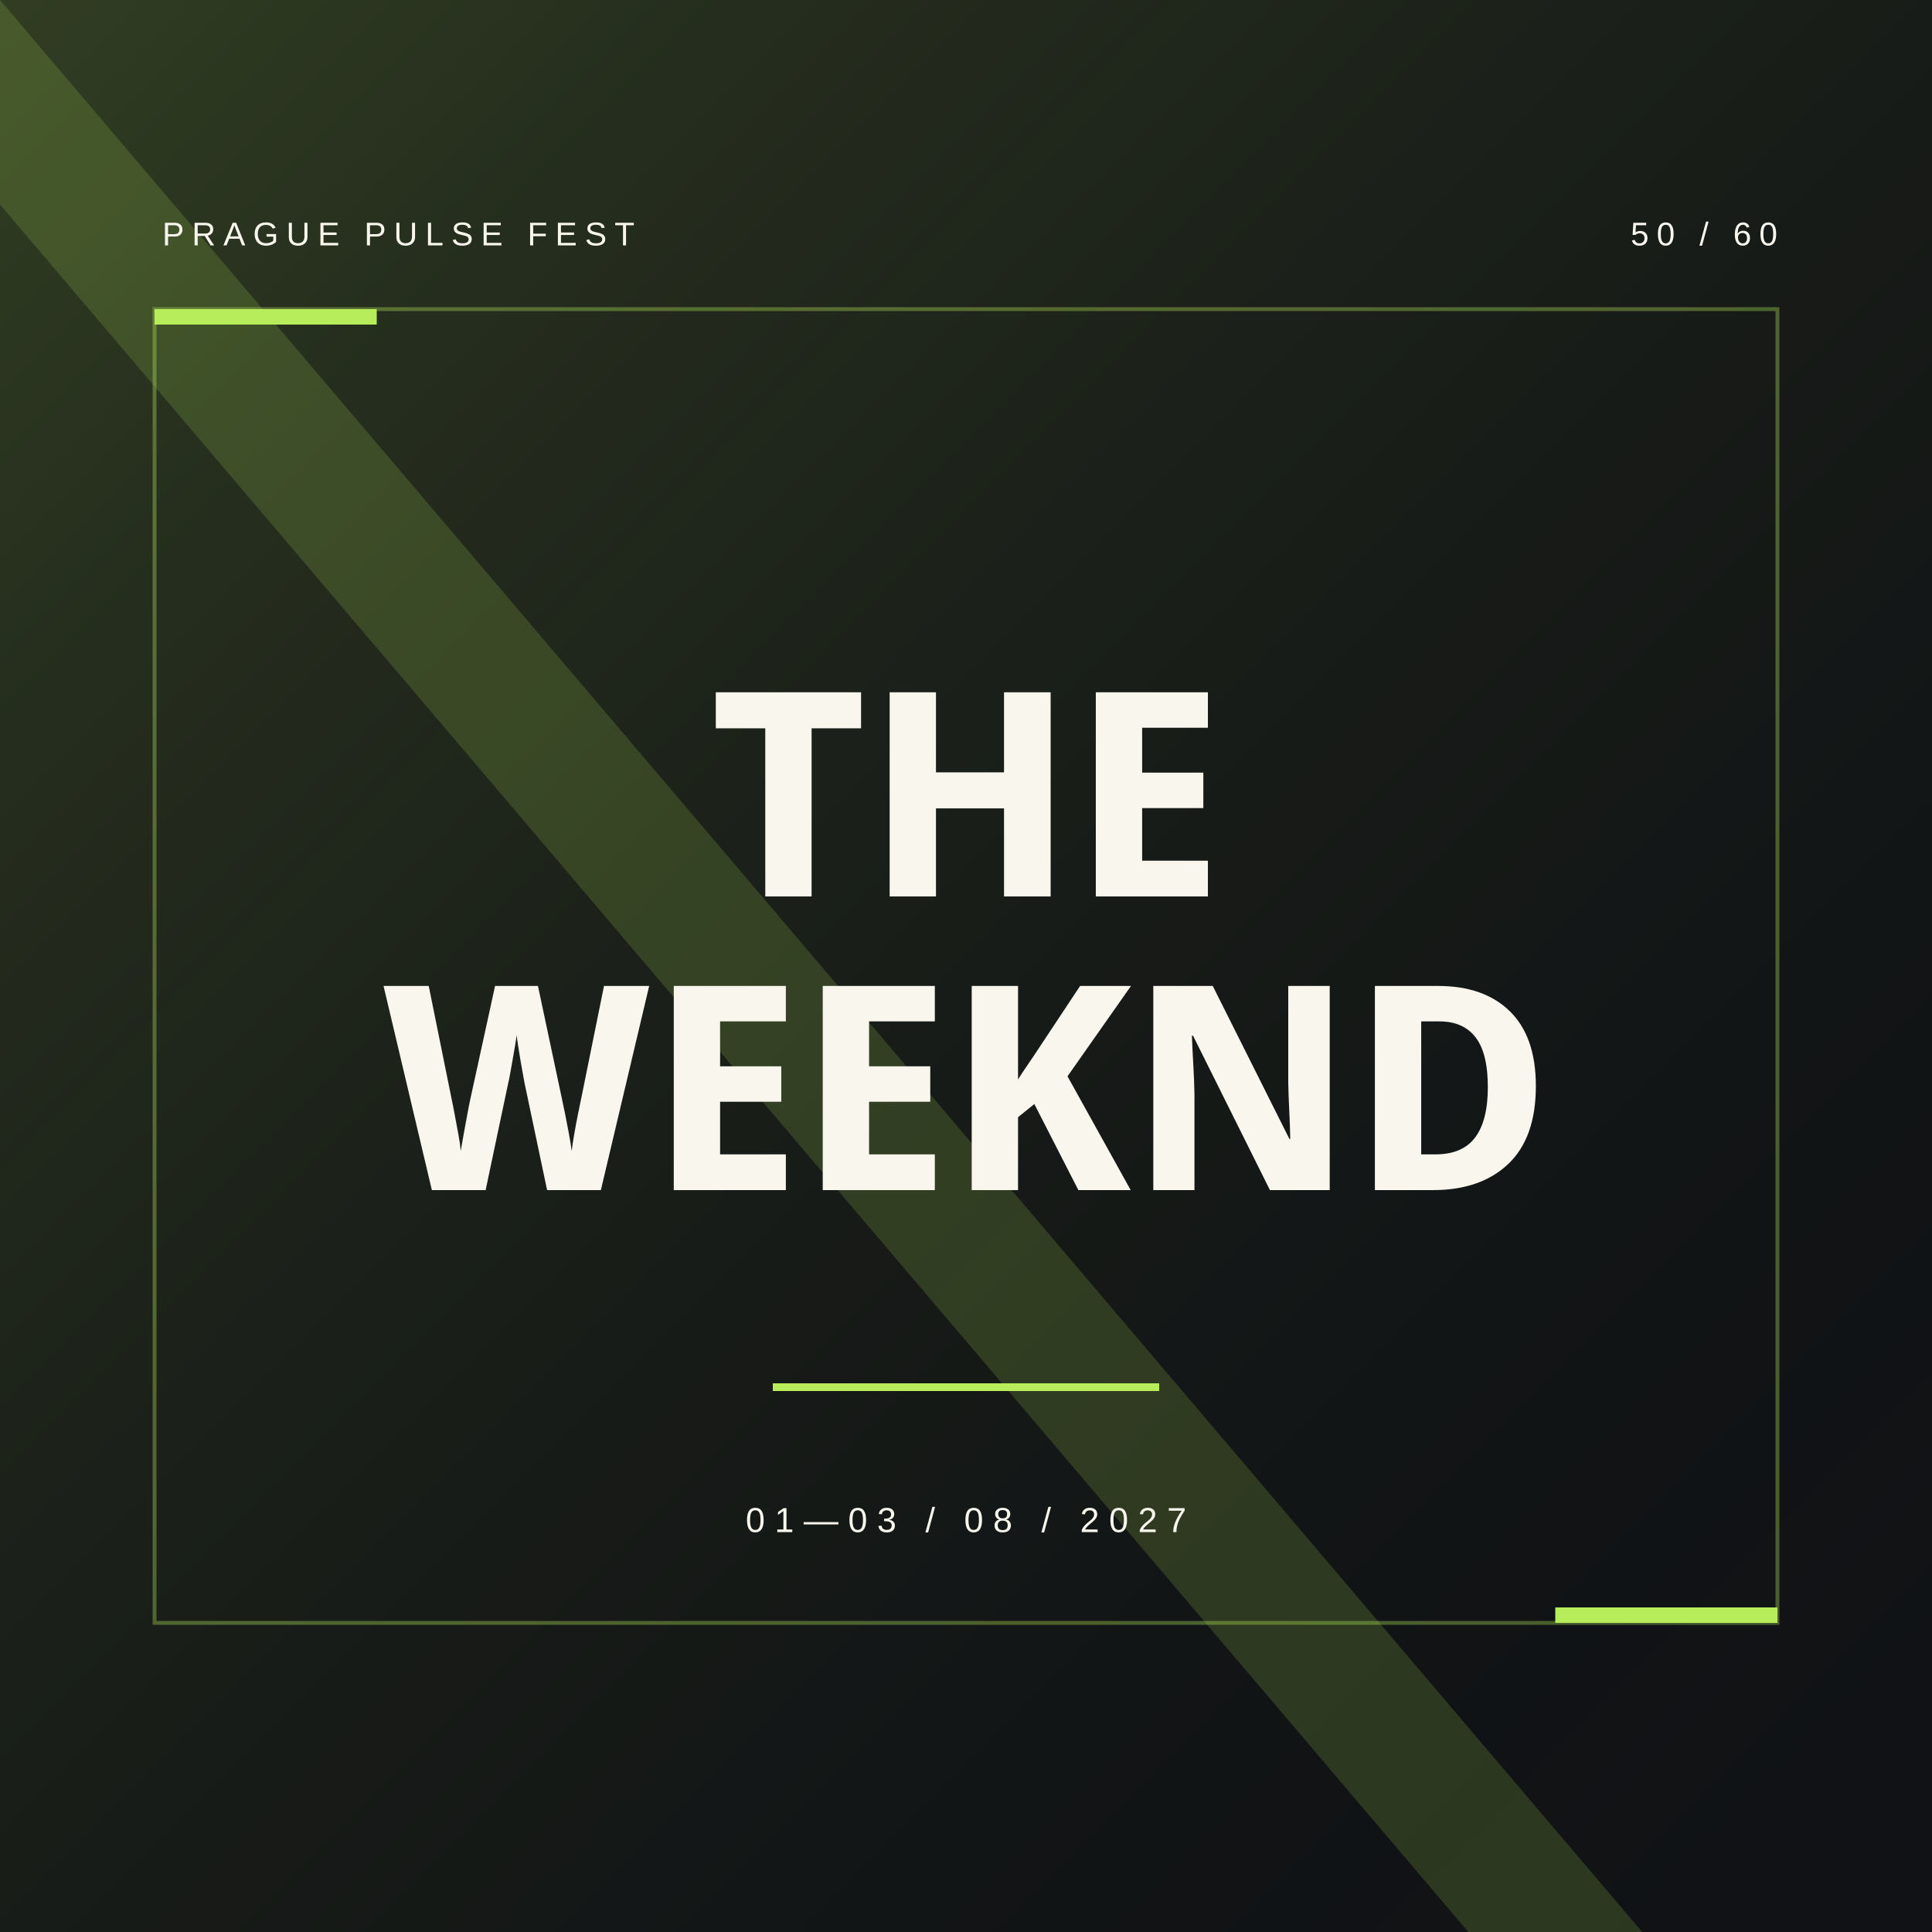
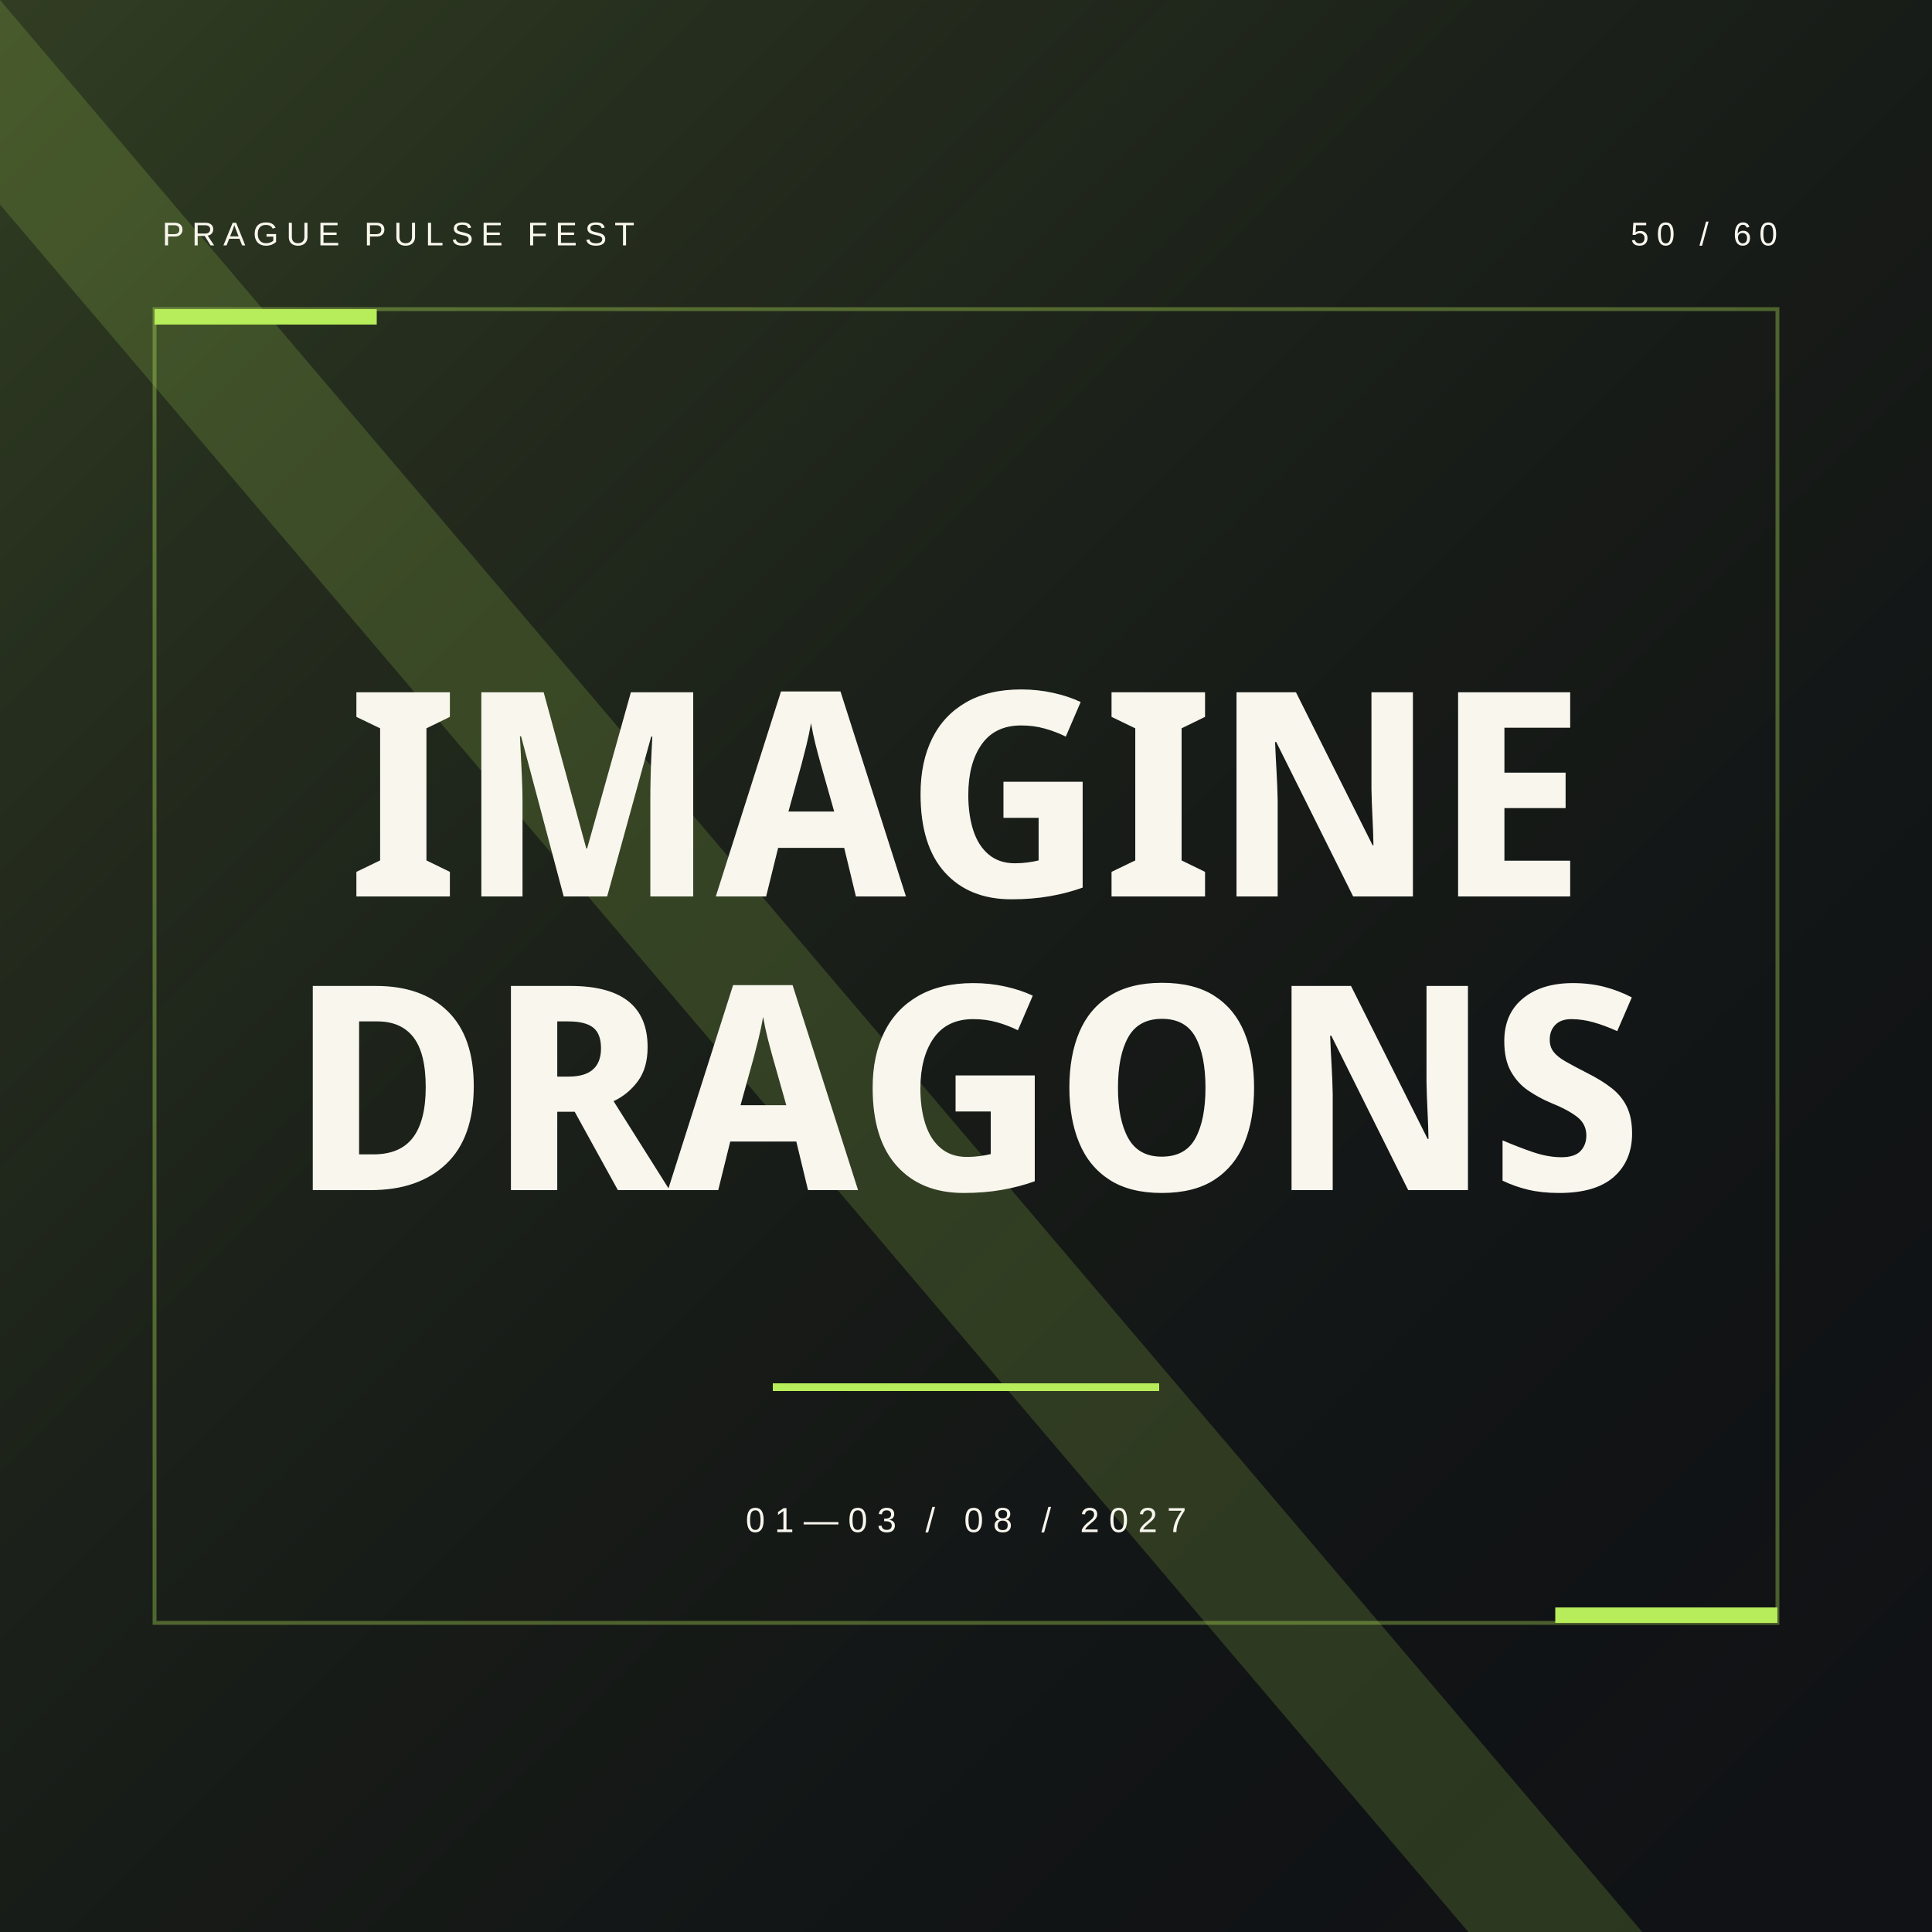
<svg xmlns="http://www.w3.org/2000/svg" width="1000" height="1000" viewBox="0 0 1000 1000" role="img" aria-labelledby="title desc">
  <defs>
    <linearGradient id="light" x1="0" y1="0" x2="1" y2="1">
      <stop stop-color="#b7ec5a" stop-opacity=".2" />
      <stop offset="1" stop-color="#080a0b" stop-opacity="0" />
    </linearGradient>
  </defs>
  <path fill="#101215" d="M0 0h1000v1000H0z" />
  <path fill="url(#light)" d="M0 0h1000v1000H0z" />
  <path fill="#b7ec5a" opacity=".17" d="M-90 0h90L850 1000h-90z" />
  <path fill="none" stroke="#b7ec5a" stroke-width="2" opacity=".35" d="M80 160h840v680H80z" />
  <path fill="#b7ec5a" d="M80 160h115v8H80zM805 832h115v8H805z" />
  <g fill="#f8f6ed" font-family="Arial,sans-serif" font-size="17" letter-spacing="4">
    <text x="84" y="127">PRAGUE PULSE FEST</text>
    <text x="920" y="127" text-anchor="end">50 / 60</text>
  </g>
-   <path fill="#f8f6ed" d="M420.08 464.0H396.104V376.976H370.5V358.328H445.684V376.976H420.08ZM543.808 464.0H519.684V418.416H484.46V464.0H460.484V358.328H484.46V399.768H519.684V358.328H543.808ZM625.208 464.0H567.192V358.328H625.208V376.68H591.168V399.916H622.84V418.268H591.168V445.5H625.208Z" />
-   <path fill="#f8f6ed" d="M336.016 510.328 311.004 616.0H283.18L271.488 560.5Q271.192 558.872 270.6 555.616Q270.008 552.36 269.342 548.512Q268.676 544.664 268.158 541.186Q267.64 537.708 267.344 535.784Q267.196 537.708 266.604 541.186Q266.012 544.664 265.346 548.438Q264.68 552.212 264.088 555.542Q263.496 558.872 263.052 560.648L251.36 616.0H223.536L198.524 510.328H221.908L233.6 568.048Q234.34 571.452 235.302 576.632Q236.264 581.812 237.226 586.992Q238.188 592.172 238.484 595.724Q239.076 592.024 240.038 586.844Q241.0 581.664 241.888 576.78Q242.776 571.896 243.368 569.232L256.244 510.328H278.444L291.024 569.528Q291.616 572.192 292.578 577.002Q293.54 581.812 294.502 586.992Q295.464 592.172 295.908 595.724Q296.352 592.024 297.24 586.918Q298.128 581.812 299.164 576.632Q300.2 571.452 300.94 568.048L312.632 510.328ZM406.76 616.0H348.744V510.328H406.76V528.68H372.72V551.916H404.392V570.268H372.72V597.5H406.76ZM483.868 616.0H425.852V510.328H483.868V528.68H449.828V551.916H481.5V570.268H449.828V597.5H483.868ZM585.248 616.0H558.164L535.372 571.452L526.936 578.26V616.0H502.96V510.328H526.936V558.724Q528.86 555.616 531.006 552.508Q533.152 549.4 535.224 546.292L559.052 510.328H585.396L552.54 557.096ZM688.256 616.0H657.324L617.512 536.08H616.92Q617.216 543.628 617.66 551.176Q618.104 558.724 618.252 566.272V616.0H596.94V510.328H627.724L667.388 589.508H667.832Q667.684 582.108 667.314 574.856Q666.944 567.604 666.796 560.352V510.328H688.256ZM794.964 562.128Q794.964 588.916 780.682 602.458Q766.4 616.0 741.684 616.0H711.64V510.328H744.348Q768.176 510.328 781.57 523.5Q794.964 536.672 794.964 562.128ZM770.1 562.72Q770.1 545.108 763.736 536.894Q757.372 528.68 745.088 528.68H735.616V597.5H743.016Q756.928 597.5 763.514 588.768Q770.1 580.036 770.1 562.72Z" />
+   <path fill="#f8f6ed" d="M232.86 464.0H184.464V451.272L196.748 445.352V376.976L184.464 371.056V358.328H232.86V371.056L220.724 376.976V445.352L232.86 451.272ZM291.764 464.0 269.712 381.12H269.12Q269.268 384.08 269.564 390.0Q269.86 395.92 270.156 402.654Q270.452 409.388 270.452 414.864V464.0H249.14V358.328H281.404L303.456 439.136H303.9L326.544 358.328H358.808V464.0H336.608V413.976Q336.608 408.944 336.756 402.432Q336.904 395.92 337.2 390.074Q337.496 384.228 337.644 381.268H337.052L314.26 464.0ZM443.02 464.0 436.952 438.84H402.764L396.548 464.0H370.5L404.244 357.884H435.028L468.92 464.0ZM424.816 395.476Q423.484 390.74 422.152 385.486Q420.82 380.232 419.784 374.312Q418.748 380.232 417.416 385.634Q416.084 391.036 414.9 395.476L408.092 420.044H431.772ZM519.388 404.652H560.384V459.412Q552.688 462.224 543.512 463.852Q534.336 465.48 523.532 465.48Q501.628 465.48 489.048 451.568Q476.468 437.656 476.468 411.016Q476.468 394.44 482.462 382.304Q488.456 370.168 500.074 363.508Q511.692 356.848 528.564 356.848Q537.148 356.848 545.14 358.624Q553.132 360.4 559.348 363.36L551.652 381.268Q546.62 378.752 540.848 377.124Q535.076 375.496 528.564 375.496Q514.948 375.496 508.066 385.338Q501.184 395.18 501.184 411.46Q501.184 421.82 503.774 429.812Q506.364 437.804 511.766 442.318Q517.168 446.832 525.308 446.832Q528.712 446.832 531.968 446.388Q535.224 445.944 537.592 445.352V423.3H519.388ZM623.728 464.0H575.332V451.272L587.616 445.352V376.976L575.332 371.056V358.328H623.728V371.056L611.592 376.976V445.352L623.728 451.272ZM731.324 464.0H700.392L660.58 384.08H659.988Q660.284 391.628 660.728 399.176Q661.172 406.724 661.32 414.272V464.0H640.008V358.328H670.792L710.456 437.508H710.9Q710.752 430.108 710.382 422.856Q710.012 415.604 709.864 408.352V358.328H731.324ZM812.724 464.0H754.708V358.328H812.724V376.68H778.684V399.916H810.356V418.268H778.684V445.5H812.724Z" />
+   <path fill="#f8f6ed" d="M245.218 562.128Q245.218 588.916 230.936 602.458Q216.654 616.0 191.938 616.0H161.894V510.328H194.602Q218.43 510.328 231.824 523.5Q245.218 536.672 245.218 562.128ZM220.354 562.72Q220.354 545.108 213.99 536.894Q207.626 528.68 195.342 528.68H185.87V597.5H193.27Q207.182 597.5 213.768 588.768Q220.354 580.036 220.354 562.72ZM295.242 510.328Q335.202 510.328 335.202 542.0Q335.202 552.804 330.17 559.612Q325.138 566.42 317.59 569.972L346.598 616.0H319.81L297.462 575.448H288.434V616.0H264.458V510.328ZM294.206 528.68H288.434V557.244H294.354Q311.078 557.244 311.078 542.592Q311.078 535.044 307.008 531.862Q302.938 528.68 294.206 528.68ZM418.23 616.0 412.162 590.84H377.974L371.758 616.0H345.71L379.454 509.884H410.238L444.13 616.0ZM400.026 547.476Q398.694 542.74 397.362 537.486Q396.03 532.232 394.994 526.312Q393.958 532.232 392.626 537.634Q391.294 543.036 390.11 547.476L383.302 572.044H406.982ZM494.598 556.652H535.594V611.412Q527.898 614.224 518.722 615.852Q509.546 617.48 498.742 617.48Q476.838 617.48 464.258 603.568Q451.678 589.656 451.678 563.016Q451.678 546.44 457.672 534.304Q463.666 522.168 475.284 515.508Q486.902 508.848 503.774 508.848Q512.358 508.848 520.35 510.624Q528.342 512.4 534.558 515.36L526.862 533.268Q521.83 530.752 516.058 529.124Q510.286 527.496 503.774 527.496Q490.158 527.496 483.276 537.338Q476.394 547.18 476.394 563.46Q476.394 573.82 478.984 581.812Q481.574 589.804 486.976 594.318Q492.378 598.832 500.518 598.832Q503.922 598.832 507.178 598.388Q510.434 597.944 512.802 597.352V575.3H494.598ZM649.11 563.016Q649.11 579.444 644.078 591.654Q639.046 603.864 628.538 610.672Q618.03 617.48 601.306 617.48Q584.878 617.48 574.296 610.672Q563.714 603.864 558.608 591.58Q553.502 579.296 553.502 562.868Q553.502 546.44 558.608 534.304Q563.714 522.168 574.37 515.434Q585.026 508.7 601.454 508.7Q618.03 508.7 628.538 515.434Q639.046 522.168 644.078 534.378Q649.11 546.588 649.11 563.016ZM578.662 563.016Q578.662 579.592 583.99 589.138Q589.318 598.684 601.306 598.684Q613.59 598.684 618.77 589.138Q623.95 579.592 623.95 563.016Q623.95 546.292 618.77 536.82Q613.59 527.348 601.454 527.348Q589.318 527.348 583.99 536.82Q578.662 546.292 578.662 563.016ZM759.814 616.0H728.882L689.07 536.08H688.478Q688.774 543.628 689.218 551.176Q689.662 558.724 689.81 566.272V616.0H668.498V510.328H699.282L738.946 589.508H739.39Q739.242 582.108 738.872 574.856Q738.502 567.604 738.354 560.352V510.328H759.814ZM844.766 586.696Q844.766 600.756 835.368 609.118Q825.97 617.48 807.026 617.48Q798.146 617.48 791.19 615.852Q784.234 614.224 777.722 611.116V590.248Q785.27 593.504 793.188 596.242Q801.106 598.98 808.21 598.98Q815.018 598.98 818.052 595.798Q821.086 592.616 821.086 587.732Q821.086 581.812 816.35 578.112Q811.614 574.412 802.438 570.712Q796.518 568.196 791.042 564.496Q785.566 560.796 782.088 554.654Q778.61 548.512 778.61 538.892Q778.61 524.684 788.304 516.766Q797.998 508.848 814.13 508.848Q822.862 508.848 830.336 510.772Q837.81 512.696 844.618 516.248L837.07 533.712Q830.558 530.752 824.712 529.124Q818.866 527.496 813.39 527.496Q807.914 527.496 805.028 530.456Q802.142 533.416 802.142 538.152Q802.142 541.852 804.14 544.442Q806.138 547.032 810.43 549.474Q814.722 551.916 821.382 555.32Q828.782 559.02 834.036 563.09Q839.29 567.16 842.028 572.784Q844.766 578.408 844.766 586.696Z" />
  <path stroke="#b7ec5a" stroke-width="4" d="M400 718h200" />
  <g font-family="Arial,sans-serif" font-size="18" letter-spacing="5" fill="#f8f6ed">
    <text x="500" y="793" text-anchor="middle">01—03 / 08 / 2027</text>
  </g>
</svg>
